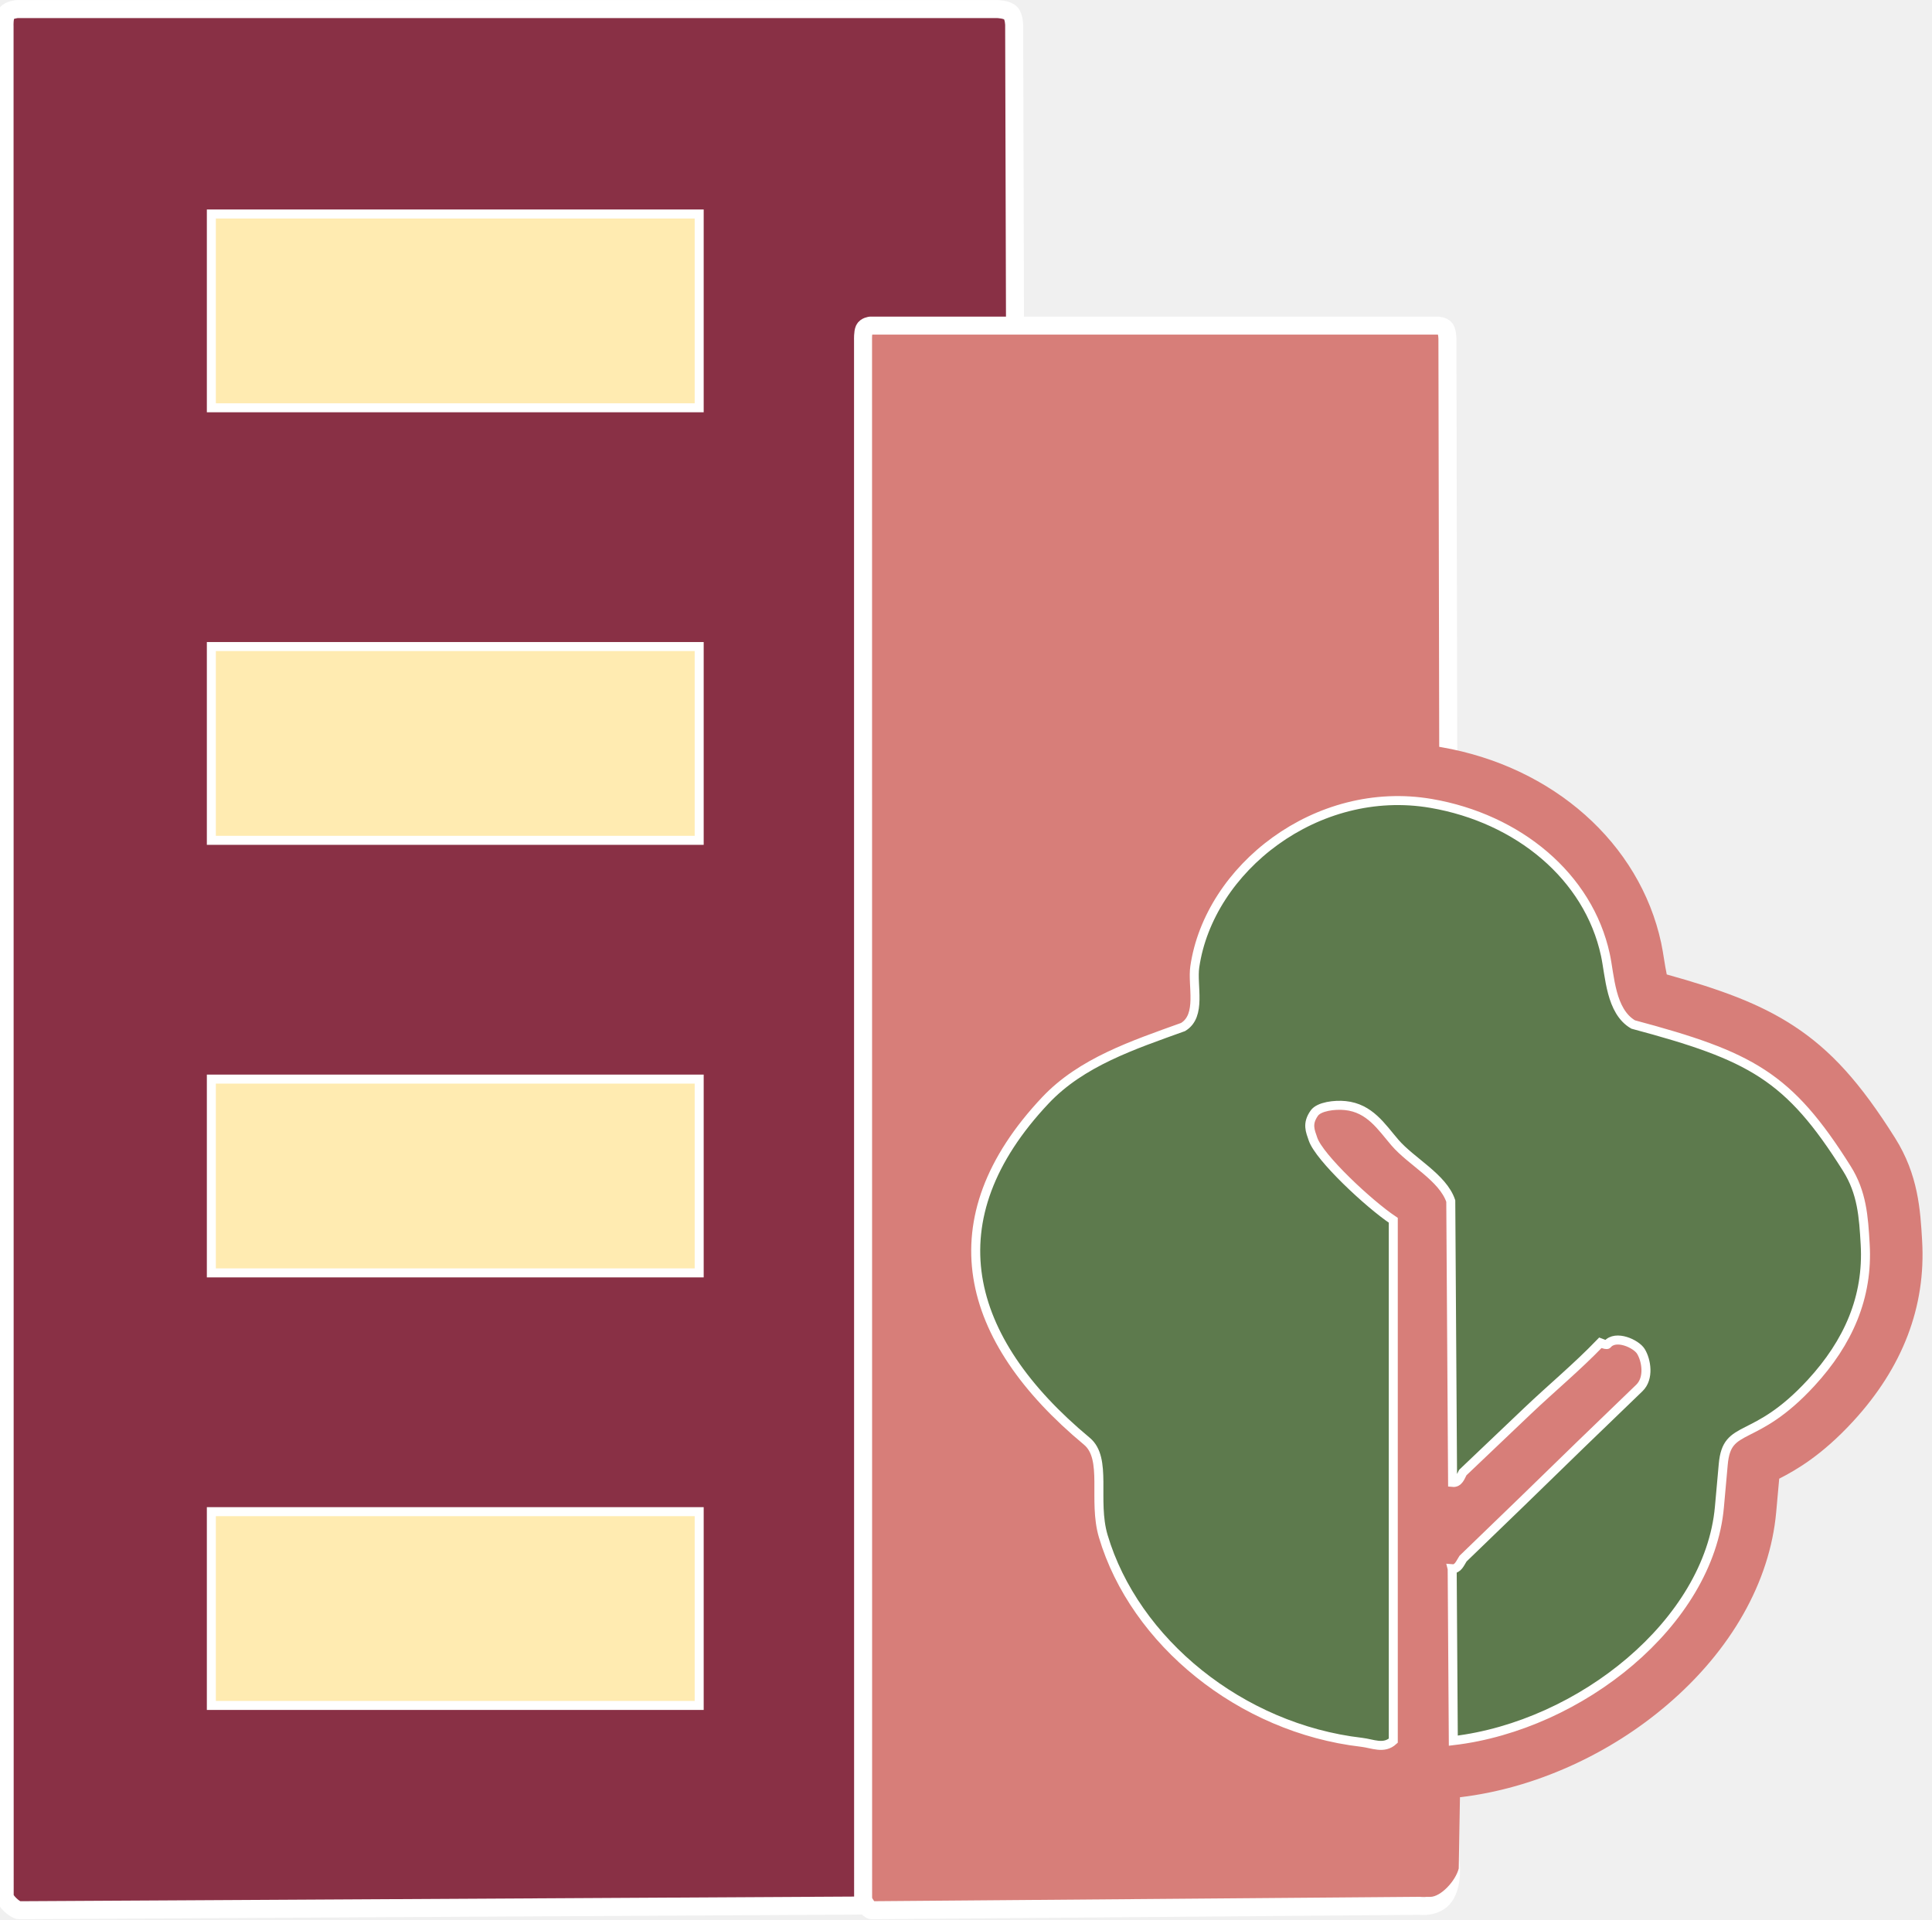
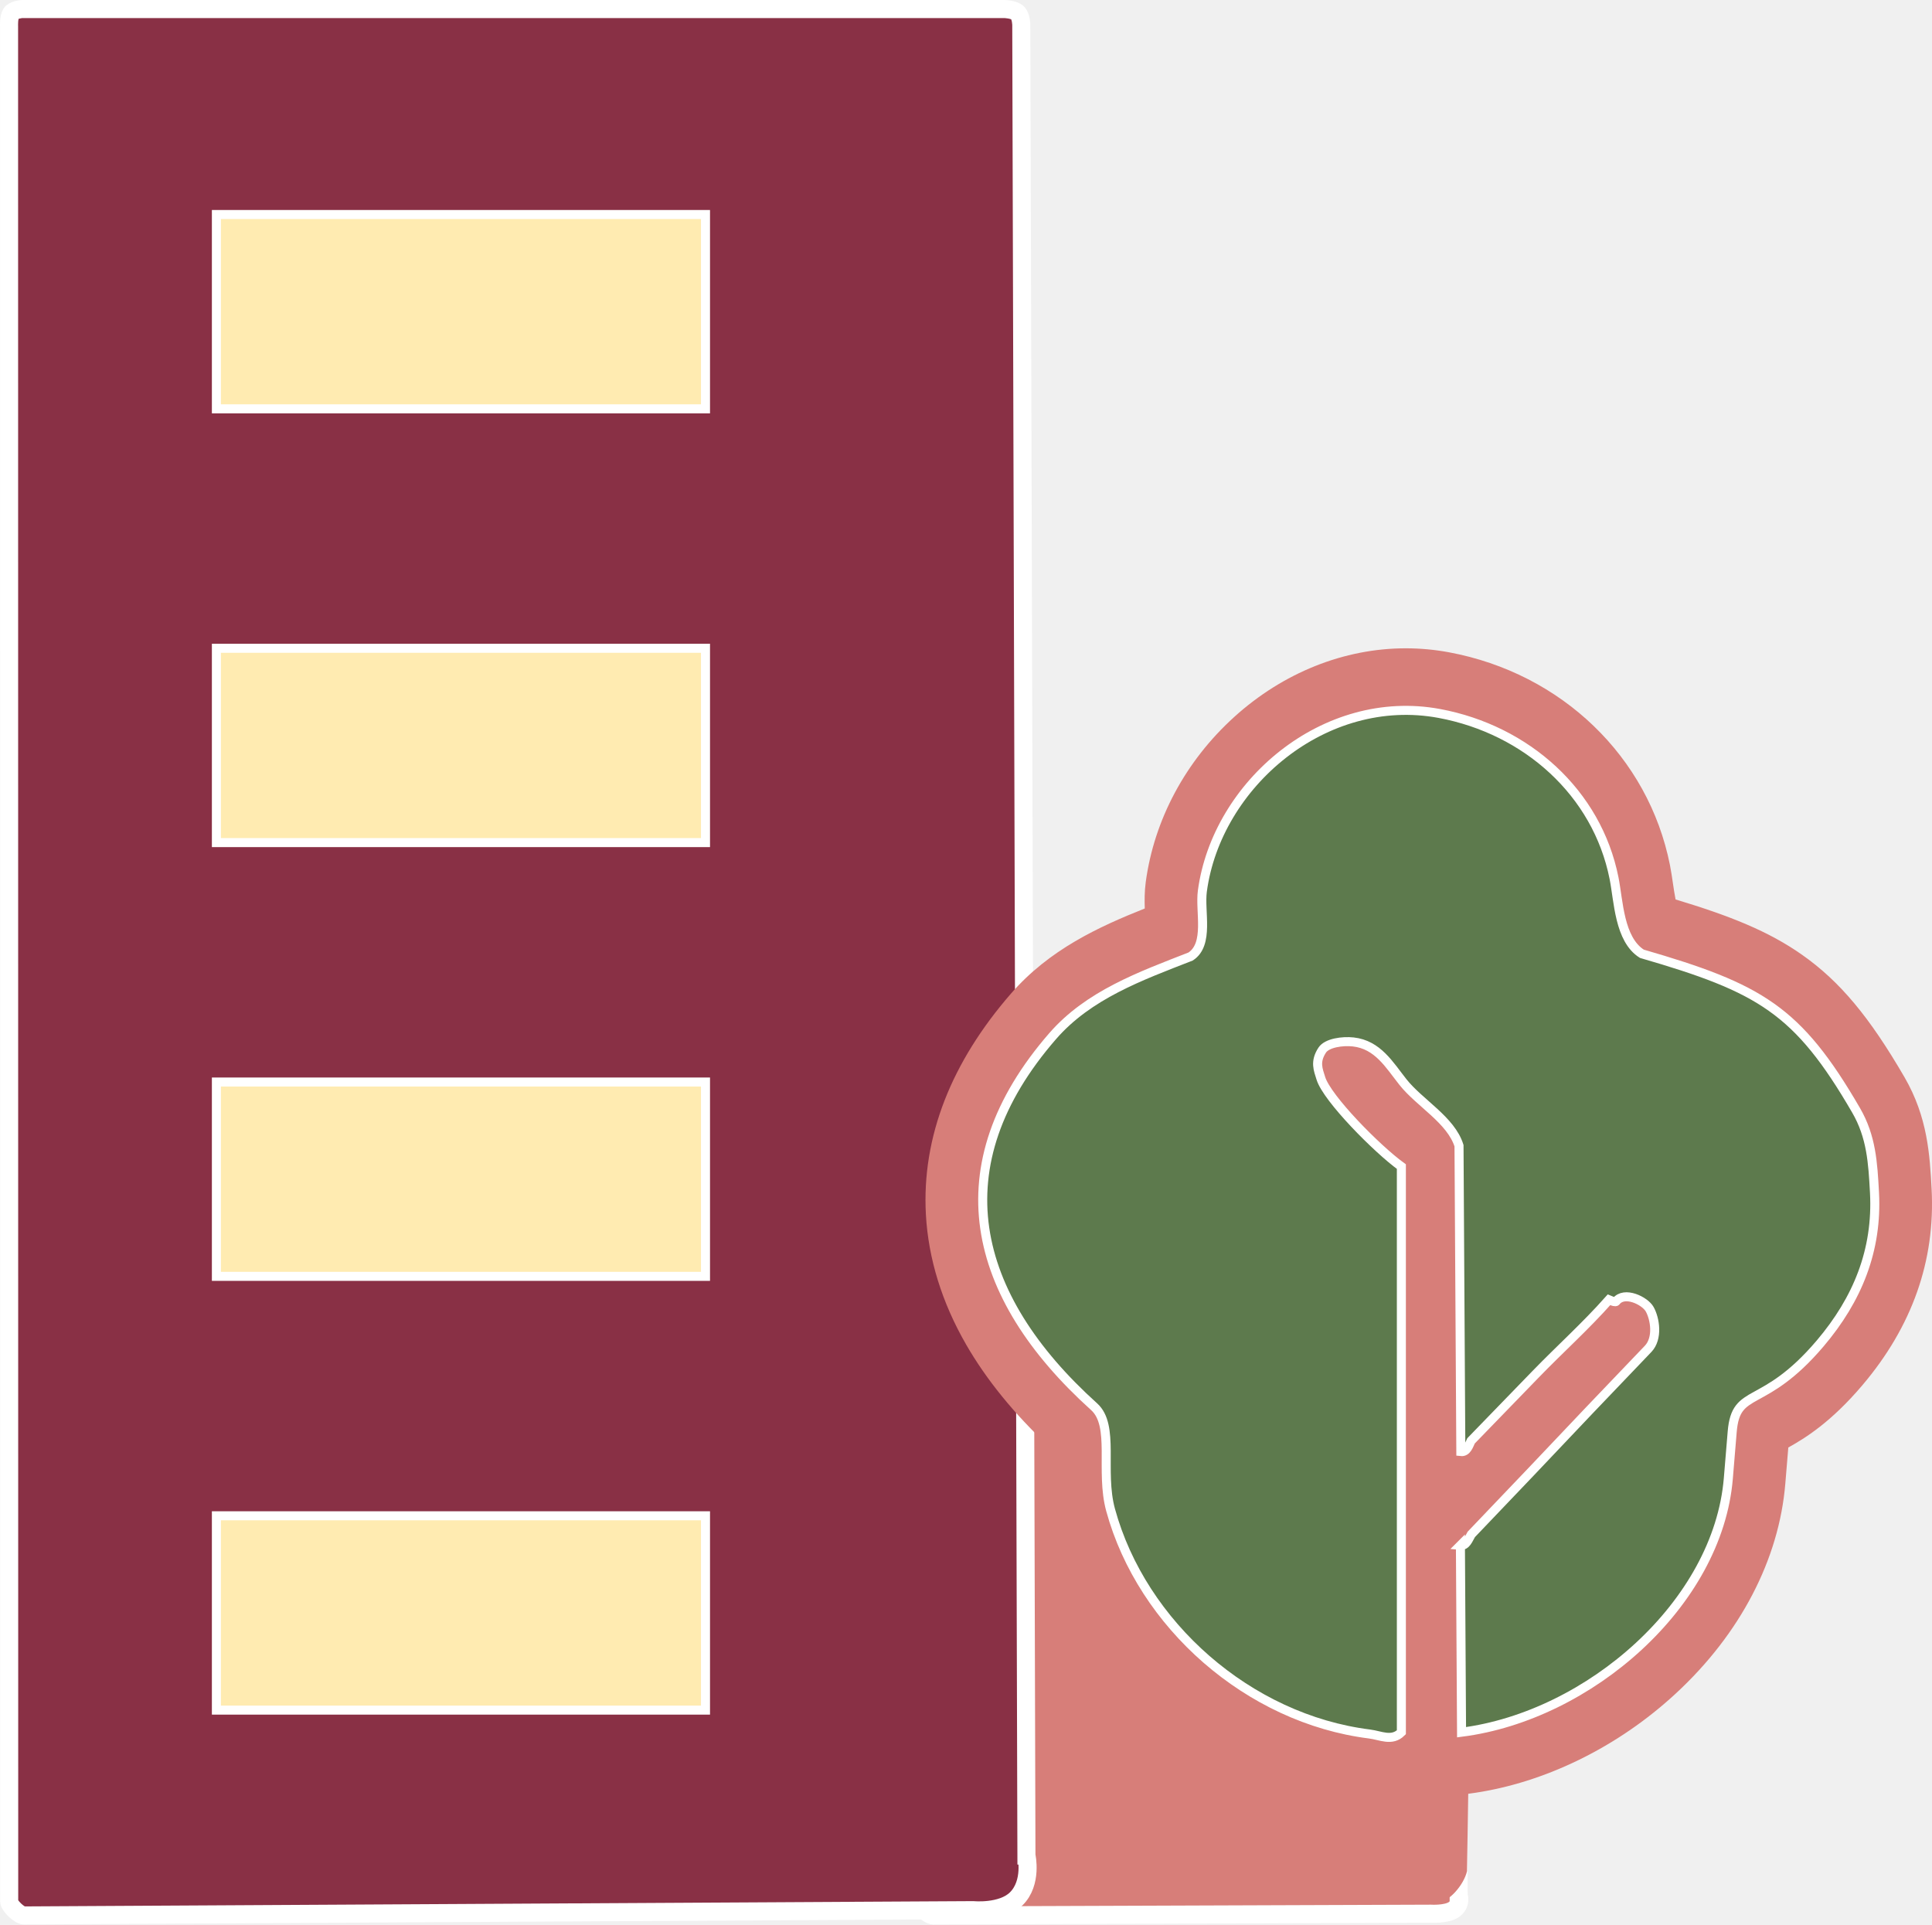
- <svg xmlns="http://www.w3.org/2000/svg" id="Layer_1" version="1.1" viewBox="0 0 1072.62 1065.8">
-   <defs>
-     <style>
-       .st0, .st1, .st2, .st3 {
-         stroke: #fff;
-         stroke-miterlimit: 10;
-       }
- 
-       .st0, .st3 {
-         stroke-width: 10px;
-       }
- 
-       .st0, .st4 {
-         fill: #d77e79;
-       }
- 
-       .st1 {
-         fill: #ffebb1;
-       }
- 
-       .st1, .st2 {
-         stroke-width: 5px;
-       }
- 
-       .st2 {
-         fill: none;
-       }
- 
-       .st3 {
-         fill: #893045;
-       }
- 
-       .st5 {
-         fill: #5d7a4d;
-       }
-     </style>
-   </defs>
-   <path class="st3" d="M565.91,1027.58s3.43,15.08-5.7,24.01c-8,7.82-23.82,6.24-23.82,6.24l-525.62,2.93c-2.51,0-8.17-5.37-8.17-7.77L2.53,14.54s-.25-4.94,1.13-7.05,5.97-2.45,5.97-2.45h544.02s5.5.12,7.44,2.21,1.96,6.69,1.96,6.69l2.85,1013.63Z" />
-   <path class="st0" d="M805.24,1033.1s1.98,12.57-3.3,20.01c-4.63,6.52-13.79,5.2-13.79,5.2l-304.23,2.45c-1.45,0-4.73-4.48-4.73-6.48l-.04-865.55s-.15-4.12.66-5.88,3.46-2.04,3.46-2.04h314.87s3.18.1,4.31,1.84,1.14,5.58,1.14,5.58l1.65,844.87Z" />
+ <svg xmlns="http://www.w3.org/2000/svg" id="Layer_1" data-name="Layer 1" viewBox="0 0 1069.85 1065.72">
+   <path d="M807.76,1049.6s1.79,5.06-2.99,8.05c-4.19,2.62-12.49,2.09-12.49,2.09l-275.47.99c-1.31,0-4.28-1.8-4.28-2.61l-.04-348.13s-.14-1.66.6-2.36,3.13-.82,3.13-.82h285.1s2.88.04,3.9.74,1.03,2.24,1.03,2.24l1.49,339.81h0Z" style="fill: #d77e79; stroke: #fff; stroke-miterlimit: 10; stroke-width: 10px;" />
+   <path d="M568.4,1027.53s3.43,15.08-5.7,24.01c-8,7.82-23.82,6.24-23.82,6.24l-525.62,2.93c-2.51,0-8.17-5.37-8.17-7.77L5.02,14.5s-.25-4.94,1.13-7.05,5.97-2.45,5.97-2.45h544.02s5.5.12,7.44,2.21,1.96,6.69,1.96,6.69l2.85,1013.63h.01Z" style="fill: #893045; stroke: #fff; stroke-miterlimit: 10; stroke-width: 10px;" />
  <g>
-     <path class="st5" d="M766.67,985.03c-3.72,0-6.98-.7-9.61-1.27-1.15-.25-2.24-.48-2.97-.56-35.14-4.06-70.08-18.82-98.37-41.53-28.28-22.72-49.02-52.6-58.39-84.18-3.14-10.57-3.1-20.88-3.07-29.99.02-4.9.04-13.04-1.15-15.19-42.15-35.1-64.7-72.48-67.04-111.1-2.11-34.71,12.3-68.72,42.82-101.12,21.52-22.84,50.42-33.19,78.38-43.23l.25-.09c.22-2.27.03-5.99-.09-8.44-.22-4.47-.45-9.09.23-13.76,8.49-58.4,66.06-105.9,128.34-105.9,7.11,0,14.27.61,21.28,1.82,55.95,9.63,98.94,47.45,109.5,96.37.59,2.74,1.04,5.58,1.52,8.57.94,5.97,2.46,15.59,5.41,18.92,67.14,18.15,90.69,31.45,125.04,86.05,10.7,17.01,11.67,33.54,12.6,49.51,1.87,32.14-9.64,61.98-34.19,88.68-17.05,18.54-30.15,25.18-38.83,29.58-1.94.99-4.32,2.19-5.25,2.86-.14.44-.4,1.45-.57,3.42l-2.14,23.82c-3.1,34.51-22.64,68.73-55.01,96.36-30.26,25.84-69.13,43.21-106.63,47.64l-17.59,2.08-.86-130.52,10.33.88,33.24-32.13,32.66-31.78,30.04-28.99c-.73.21-1.49.37-2.26.48-6.7,6.6-13.56,12.78-20.23,18.82-5.04,4.55-10.25,9.25-15.21,13.97l-33.82,32.18c-4.22,7.79-10.29,11.74-18.09,11.74-.69,0-1.4-.04-2.09-.11l-14.12-1.46-1.09-167.19c-.08-.13-.16-.26-.25-.39v303.63l-5.13,4.7c-4.83,4.43-10.91,6.77-17.58,6.77v.04ZM745.43,629.68c5.99,8.31,25.01,26.8,36.9,34.72l5.82,3.89c-2.72-3.27-7.2-6.92-11.3-10.26-4.98-4.06-10.14-8.26-14.45-13.29-1.15-1.35-2.28-2.72-3.42-4.1-6.01-7.35-8.96-10.44-13.57-10.97h0Z" />
-     <path class="st4" d="M775.99,444.53c6.13,0,12.35.51,18.6,1.58,48.28,8.31,87.29,40.53,96.7,84.09,2.55,11.76,2.83,31.33,15.42,38.67,65.47,17.52,86.31,28.6,118.62,79.97,8.46,13.44,9.3,26.75,10.19,42.01,1.71,29.45-9.4,54.59-30.03,77.03-31.74,34.5-46.66,21.82-48.76,45.16l-2.14,23.82c-5.76,64.07-77.03,121.32-147.73,129.7l-.63-95.43c.13,0,.25.02.38.02,2.95,0,4.06-3.15,5.66-5.63l32.59-31.5,32.7-31.81,32.61-31.47c5.58-5.38,3.9-15.35.85-20.32-1.78-2.9-7.75-6.3-12.81-6.3-2.27,0-4.36.68-5.8,2.41-.09.08-.24.13-.47.13-.58,0-1.67-.29-3.44-.99-12.98,13.5-27.07,25.13-40.58,37.99l-35.81,34.08c-1.16,2.17-2.14,5.49-5.18,5.49-.15,0-.31,0-.47-.02l-1.01-156.27c-4.44-13.14-21.8-21.75-31.02-32.48-7.54-8.78-13.95-19.14-27.56-20.53-1.01-.1-2.1-.16-3.22-.16-5.47,0-11.77,1.27-13.95,4.34-4.23,5.95-2.24,9.97-.74,14.43,3.46,10.27,31.09,36.09,44.57,45.08v289c-2.16,1.98-4.47,2.6-6.87,2.6-3.47,0-7.11-1.3-10.75-1.72-66.94-7.74-125.99-55.82-143.39-114.48-5.92-19.97,2.51-43.06-9.13-52.73-68.42-56.91-85.38-123.06-22.97-189.29,19.91-21.13,48.54-30.66,76.41-40.69,10.5-6.35,4.99-22.98,6.51-33.41,7.16-49.26,56.49-92.33,112.66-92.33M775.99,412.84c-34.22,0-67.98,12.46-95.04,35.08-26.96,22.53-44.35,52.5-48.99,84.39-.69,4.79-.68,9.41-.53,13.44-25.54,9.38-52.9,20.99-74.09,43.48-16.47,17.47-28.81,35.76-36.68,54.36-8.12,19.17-11.63,38.88-10.43,58.58,1.37,22.53,8.86,44.86,22.29,66.37,11.15,17.87,26.55,35.35,45.82,52.04.07,2.12.06,4.73.05,6.88-.03,9.68-.07,21.75,3.72,34.54,21.19,71.45,91.09,127.74,169.98,136.92.33.06,17.79,1.83,18.34,1.95,3,.64-.6,32.32,1.44,37.33,6.61,16.26,15.18,15.15,22.17,15.14,5.87,0,14.09-8.83,15.83-15.76l.68-39.56c20.63-2.45,41.28-8.29,61.41-17.37,19.55-8.82,37.6-20.25,53.65-33.96,35.54-30.33,57.03-68.34,60.51-107l1.67-18.57c9.26-4.76,23.54-12.82,41-31.8,27.58-29.98,40.48-63.73,38.35-100.32-1-17.14-2.13-36.57-15-57.04-19.36-30.78-35.7-48.84-56.39-62.34-18.95-12.38-40.66-20.21-70.39-28.5-.57-2.65-1.08-5.87-1.45-8.17-.49-3.08-.99-6.26-1.67-9.44-11.93-55.27-59.94-97.91-122.3-108.64-7.89-1.36-15.96-2.05-23.97-2.05h.02Z" />
-     <path class="st2" d="M806.22,871.13c3.24.28,4.37-3.03,6.03-5.61l32.59-31.5,32.7-31.81,32.61-31.47c5.58-5.38,3.9-15.35.85-20.32-2.58-4.21-13.96-9.45-18.61-3.89-.3.29-1.45.11-3.9-.86-12.98,13.5-27.07,25.13-40.58,37.99l-35.81,34.08c-1.22,2.28-2.23,5.82-5.64,5.47l-1.01-156.27c-4.44-13.14-21.8-21.75-31.02-32.48-7.54-8.78-13.95-19.14-27.56-20.53-5.91-.6-14.55.49-17.17,4.18-4.23,5.95-2.24,9.97-.74,14.43,3.46,10.27,31.09,36.09,44.57,45.08v289c-5.27,4.83-11.46,1.59-17.63.88-66.94-7.74-125.99-55.82-143.39-114.48-5.92-19.97,2.51-43.06-9.13-52.73-68.42-56.91-85.38-123.06-22.97-189.29,19.91-21.13,48.54-30.66,76.41-40.69,10.5-6.35,4.99-22.98,6.51-33.41,7.94-54.63,67.76-101.67,131.26-90.75,48.28,8.31,87.29,40.53,96.7,84.09,2.55,11.76,2.83,31.33,15.42,38.67,65.47,17.52,86.31,28.6,118.62,79.97,8.46,13.44,9.3,26.75,10.19,42.01,1.71,29.45-9.4,54.59-30.03,77.03-31.74,34.5-46.66,21.82-48.76,45.16l-2.14,23.82c-5.76,64.07-77.03,121.32-147.73,129.7l-.63-95.43h0Z" />
+     <path d="M769.15,979.24c-3.72,0-6.98-.76-9.61-1.38-1.15-.27-2.24-.52-2.97-.61-35.14-4.4-70.08-20.4-98.37-45.02-28.28-24.63-49.02-57.02-58.39-91.25-3.14-11.46-3.1-22.63-3.07-32.51.02-5.31.04-14.13-1.15-16.47-42.15-38.05-64.7-78.57-67.04-120.43-2.11-37.62,12.3-74.49,42.82-109.61,21.52-24.76,50.42-35.98,78.38-46.86l.25-.1c.22-2.46.03-6.49-.09-9.15-.22-4.85-.45-9.85.23-14.92,8.49-63.3,66.06-114.79,128.34-114.79,7.11,0,14.27.66,21.28,1.97,55.95,10.44,98.94,51.43,109.5,104.46.59,2.97,1.04,6.05,1.52,9.29.94,6.47,2.46,16.9,5.41,20.51,67.14,19.67,90.69,34.09,125.04,93.27,10.7,18.44,11.67,36.36,12.6,53.67,1.87,34.84-9.64,67.18-34.19,96.13-17.05,20.1-30.15,27.29-38.83,32.06-1.94,1.07-4.32,2.37-5.25,3.1-.14.48-.4,1.57-.57,3.71l-2.14,25.82c-3.1,37.41-22.64,74.5-55.01,104.45-30.26,28.01-69.13,46.84-106.63,51.64l-17.59,2.25-.86-141.48,10.33.95,33.24-34.83,32.66-34.45,30.04-31.42c-.73.23-1.49.4-2.26.52-6.7,7.15-13.56,13.85-20.23,20.4-5.04,4.93-10.25,10.03-15.21,15.14l-33.82,34.88c-4.22,8.44-10.29,12.73-18.09,12.73-.69,0-1.4-.04-2.09-.12l-14.12-1.58-1.09-181.23c-.08-.14-.16-.28-.25-.42v329.12l-5.13,5.09c-4.83,4.8-10.91,7.34-17.58,7.34v.09h0ZM747.92,594.06c5.99,9.01,25.01,29.05,36.9,37.64l5.82,4.22c-2.72-3.54-7.2-7.5-11.3-11.12-4.98-4.4-10.14-8.95-14.45-14.41-1.15-1.46-2.28-2.95-3.42-4.44-6.01-7.97-8.96-11.32-13.57-11.89h.02,0Z" style="fill: #5d7a4d;" />
+     <path d="M778.48,393.36c6.13,0,12.35.55,18.6,1.71,48.28,9.01,87.29,43.93,96.7,91.15,2.55,12.75,2.83,33.96,15.42,41.92,65.47,18.99,86.31,31,118.62,86.68,8.46,14.57,9.3,29,10.19,45.54,1.71,31.92-9.4,59.17-30.03,83.5-31.74,37.4-46.66,23.65-48.76,48.95l-2.14,25.82c-5.76,69.45-77.03,131.51-147.73,140.59l-.63-103.44c.13,0,.25.02.38.02,2.95,0,4.06-3.41,5.66-6.1l32.59-34.14,32.7-34.48,32.61-34.11c5.58-5.83,3.9-16.64.85-22.03-1.78-3.14-7.75-6.83-12.81-6.83-2.27,0-4.36.74-5.8,2.61-.09.09-.24.14-.47.14-.58,0-1.67-.31-3.44-1.07-12.98,14.63-27.07,27.24-40.58,41.18l-35.81,36.94c-1.16,2.35-2.14,5.95-5.18,5.95-.15,0-.31,0-.47-.02l-1.01-169.39c-4.44-14.24-21.8-23.58-31.02-35.21-7.54-9.52-13.95-20.75-27.56-22.25-1.01-.11-2.1-.17-3.22-.17-5.47,0-11.77,1.38-13.95,4.7-4.23,6.45-2.24,10.81-.74,15.64,3.46,11.13,31.09,39.12,44.57,48.86v313.26c-2.16,2.15-4.47,2.82-6.87,2.82-3.47,0-7.11-1.41-10.75-1.86-66.94-8.39-125.99-60.51-143.39-124.09-5.92-21.65,2.51-46.68-9.13-57.16-68.42-61.69-85.38-133.39-22.97-205.18,19.91-22.9,48.54-33.23,76.41-44.11,10.5-6.88,4.99-24.91,6.51-36.22,7.16-53.4,56.49-100.08,112.66-100.08M778.48,359.01c-34.22,0-67.98,13.51-95.04,38.03-26.96,24.42-44.35,56.91-48.99,91.48-.69,5.19-.68,10.2-.53,14.57-25.54,10.17-52.9,22.75-74.09,47.13-16.47,18.94-28.81,38.76-36.68,58.92-8.12,20.78-11.63,42.14-10.43,63.5,1.37,24.42,8.86,48.63,22.29,71.94,11.15,19.37,26.55,38.32,45.82,56.41.07,2.3.06,5.13.05,7.46-.03,10.49-.07,23.58,3.72,37.44,21.19,77.45,91.09,138.47,169.98,148.42.33.07,17.79,1.98,18.34,2.11,3,.69-.6,35.03,1.44,40.46,6.61,17.63,15.18,16.42,22.17,16.41,5.87,0,14.09-9.57,15.83-17.08l.68-42.88c20.63-2.66,41.28-8.99,61.41-18.83,19.55-9.56,37.6-21.95,53.65-36.81,35.54-32.88,57.03-74.08,60.51-115.98l1.67-20.13c9.26-5.16,23.54-13.9,41-34.47,27.58-32.5,40.48-69.08,38.35-108.74-1-18.58-2.13-39.64-15-61.83-19.36-33.36-35.7-52.94-56.39-67.57-18.95-13.42-40.66-21.91-70.39-30.89-.57-2.87-1.08-6.36-1.45-8.86-.49-3.34-.99-6.79-1.67-10.23-11.93-59.91-59.94-106.13-122.3-117.76-7.89-1.47-15.96-2.22-23.97-2.22h.02v.02h0Z" style="fill: #d77e79;" />
+     <path d="M808.7,855.78c3.24.3,4.37-3.28,6.03-6.08l32.59-34.14,32.7-34.48,32.61-34.11c5.58-5.83,3.9-16.64.85-22.03-2.58-4.56-13.96-10.24-18.61-4.22-.3.31-1.45.12-3.9-.93-12.98,14.63-27.07,27.24-40.58,41.18l-35.81,36.94c-1.22,2.47-2.23,6.31-5.64,5.93l-1.01-169.39c-4.44-14.24-21.8-23.58-31.02-35.21-7.54-9.52-13.95-20.75-27.56-22.25-5.91-.65-14.55.53-17.17,4.53-4.23,6.45-2.24,10.81-.74,15.64,3.46,11.13,31.09,39.12,44.57,48.86v313.26c-5.27,5.24-11.46,1.72-17.63.95-66.94-8.39-125.99-60.51-143.39-124.09-5.92-21.65,2.51-46.68-9.13-57.16-68.42-61.69-85.38-133.39-22.97-205.18,19.91-22.9,48.54-33.23,76.41-44.11,10.5-6.88,4.99-24.91,6.51-36.22,7.94-59.22,67.76-110.21,131.26-98.37,48.28,9.01,87.29,43.93,96.7,91.15,2.55,12.75,2.83,33.96,15.42,41.92,65.47,18.99,86.31,31,118.62,86.68,8.46,14.57,9.3,29,10.19,45.54,1.71,31.92-9.4,59.17-30.03,83.5-31.74,37.4-46.66,23.65-48.76,48.95l-2.14,25.82c-5.76,69.45-77.03,131.51-147.73,140.59l-.63-103.44h0v-.04h0Z" style="fill: none; stroke: #fff; stroke-miterlimit: 10; stroke-width: 5px;" />
  </g>
  <g>
-     <rect class="st1" x="117.34" y="359.03" width="270.84" height="107.61" />
-     <rect class="st1" x="117.34" y="118.83" width="270.84" height="107.61" />
-     <rect class="st1" x="117.34" y="599.23" width="270.84" height="107.61" />
-     <rect class="st1" x="117.34" y="839.43" width="270.84" height="107.61" />
+     <rect x="119.83" y="358.99" width="270.84" height="107.61" style="fill: #ffebb1; stroke: #fff; stroke-miterlimit: 10; stroke-width: 5px;" />
+     <rect x="119.83" y="118.79" width="270.84" height="107.61" style="fill: #ffebb1; stroke: #fff; stroke-miterlimit: 10; stroke-width: 5px;" />
+     <rect x="119.83" y="599.19" width="270.84" height="107.61" style="fill: #ffebb1; stroke: #fff; stroke-miterlimit: 10; stroke-width: 5px;" />
+     <rect x="119.83" y="839.39" width="270.84" height="107.61" style="fill: #ffebb1; stroke: #fff; stroke-miterlimit: 10; stroke-width: 5px;" />
  </g>
</svg>
